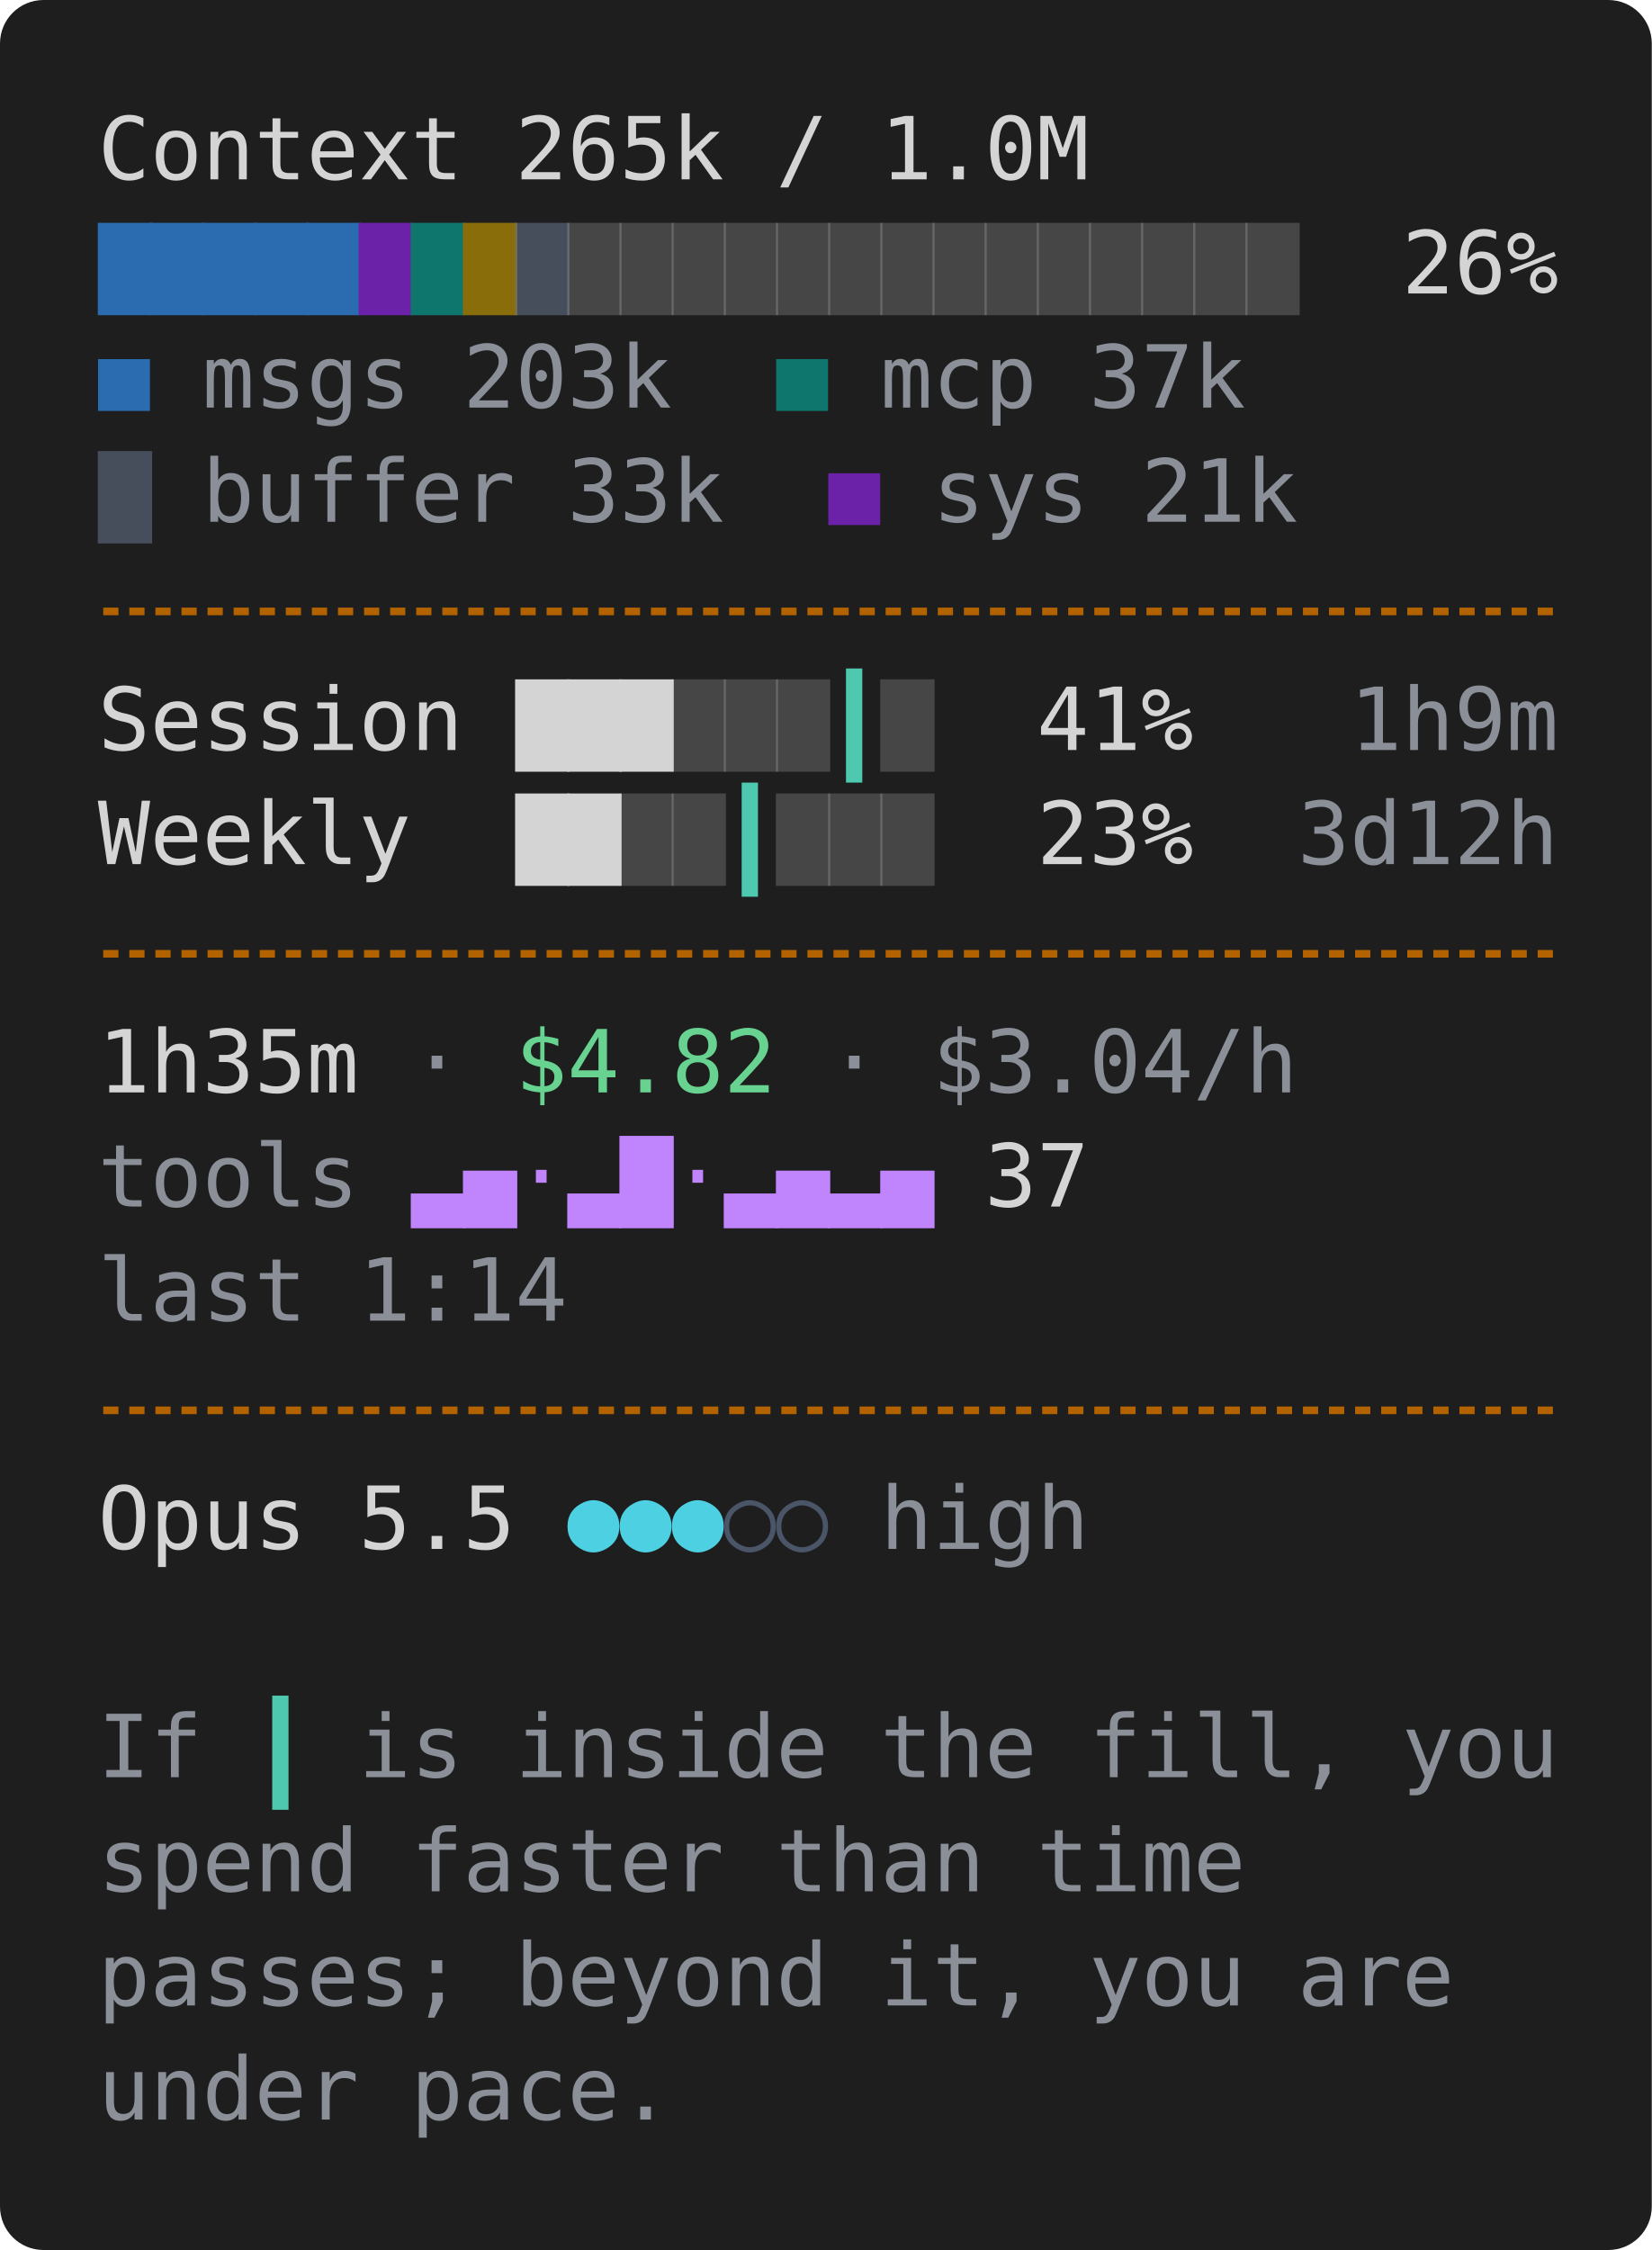
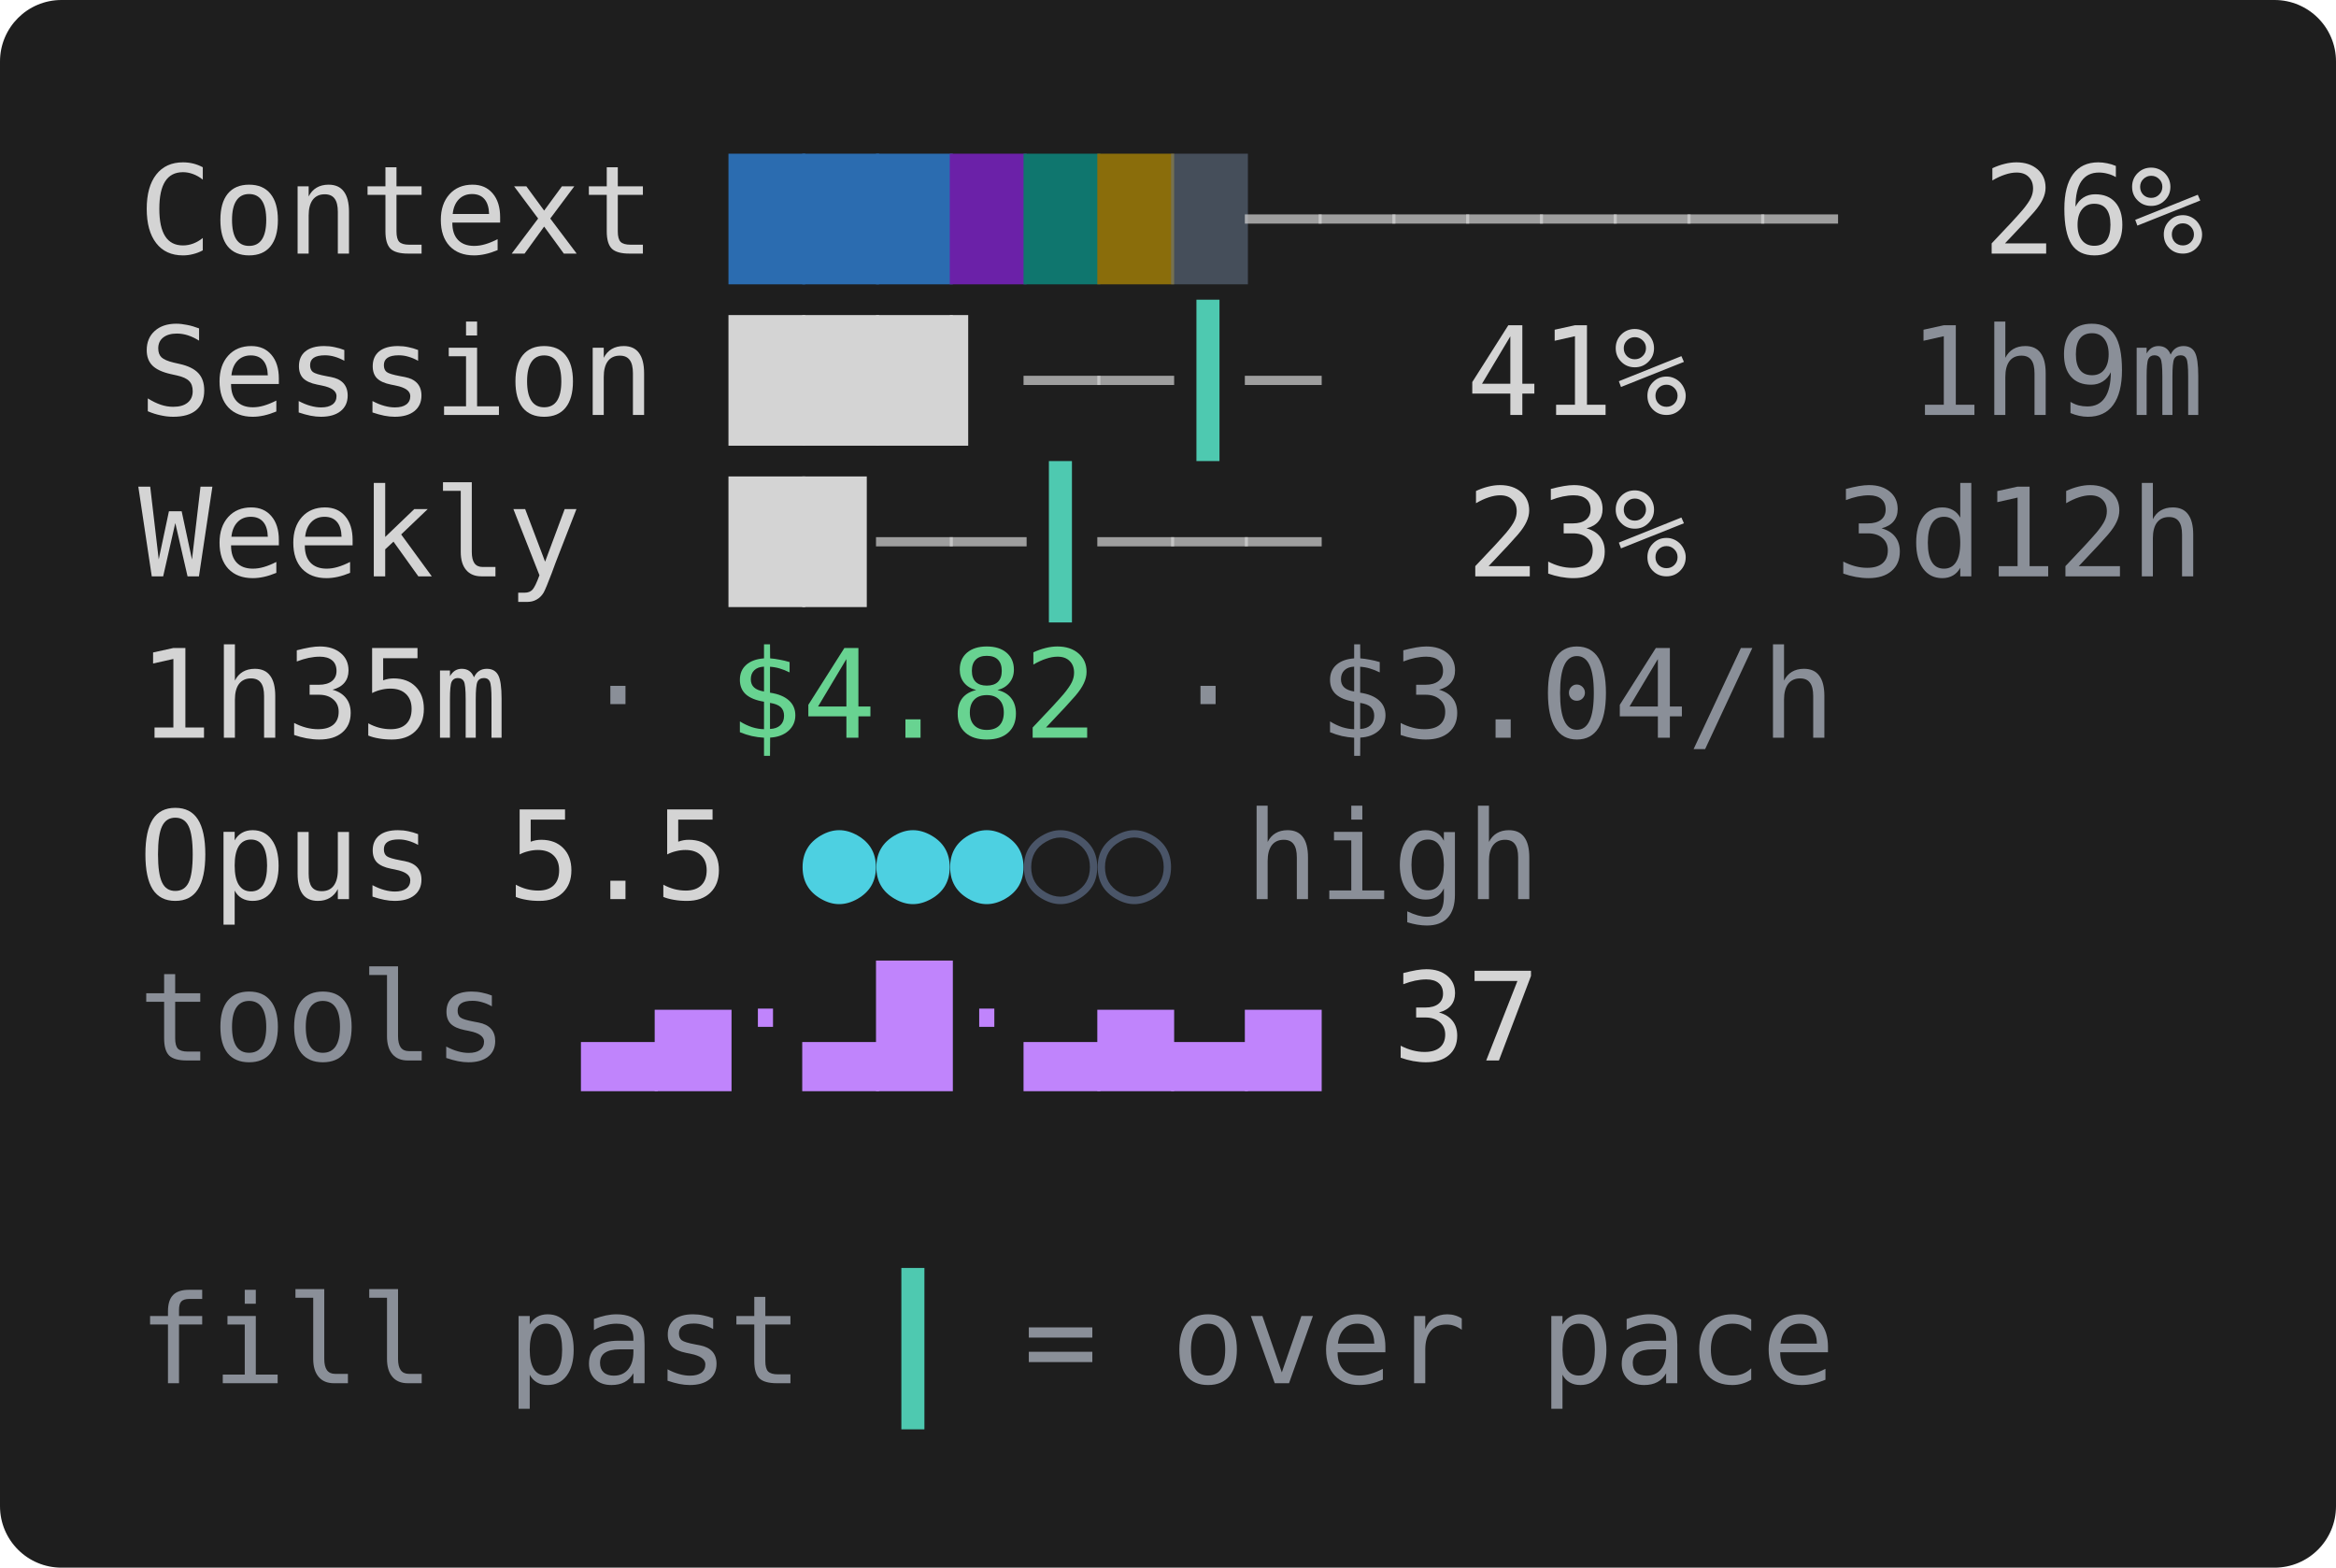
- <svg xmlns="http://www.w3.org/2000/svg" width="304" height="414" viewBox="0 0 304 414" font-family="DejaVu Sans Mono, Menlo, Consolas, monospace" font-size="16">
-   <rect width="304" height="414" rx="8" fill="#1e1e1e" />
+ <svg xmlns="http://www.w3.org/2000/svg" width="304" height="204" viewBox="0 0 304 204" font-family="DejaVu Sans Mono, Menlo, Consolas, monospace" font-size="16">
+   <rect width="304" height="204" rx="8" fill="#1e1e1e" />
  <text x="18.0" y="33" fill="#d4d4d4">C</text>
  <text x="27.6" y="33" fill="#d4d4d4">o</text>
  <text x="37.2" y="33" fill="#d4d4d4">n</text>
  <text x="46.8" y="33" fill="#d4d4d4">t</text>
  <text x="56.4" y="33" fill="#d4d4d4">e</text>
  <text x="66.0" y="33" fill="#d4d4d4">x</text>
  <text x="75.6" y="33" fill="#d4d4d4">t</text>
-   <text x="94.8" y="33" fill="#d4d4d4">2</text>
-   <text x="104.4" y="33" fill="#d4d4d4">6</text>
-   <text x="114.0" y="33" fill="#d4d4d4">5</text>
-   <text x="123.6" y="33" fill="#d4d4d4">k</text>
-   <text x="142.8" y="33" fill="#d4d4d4">/</text>
-   <text x="162.0" y="33" fill="#d4d4d4">1</text>
-   <text x="171.6" y="33" fill="#d4d4d4">.</text>
-   <text x="181.2" y="33" fill="#d4d4d4">0</text>
-   <text x="190.8" y="33" fill="#d4d4d4">M</text>
-   <rect x="18.0" y="41" width="10.0" height="17" fill="#2b6cb0" />
-   <rect x="27.6" y="41" width="10.0" height="17" fill="#2b6cb0" />
-   <rect x="37.2" y="41" width="10.0" height="17" fill="#2b6cb0" />
-   <rect x="46.8" y="41" width="10.0" height="17" fill="#2b6cb0" />
-   <rect x="56.4" y="41" width="10.0" height="17" fill="#2b6cb0" />
-   <rect x="66.0" y="41" width="10.0" height="17" fill="#6b21a8" />
-   <rect x="75.6" y="41" width="10.0" height="17" fill="#0f766e" />
-   <rect x="85.2" y="41" width="10.0" height="17" fill="#8a6d0b" />
-   <rect x="94.8" y="41" width="10.0" height="17" fill="#64748b" opacity="0.55" />
-   <rect x="104.4" y="41" width="10.0" height="17" fill="#d4d4d4" opacity="0.22" />
-   <rect x="114.0" y="41" width="10.0" height="17" fill="#d4d4d4" opacity="0.22" />
-   <rect x="123.6" y="41" width="10.0" height="17" fill="#d4d4d4" opacity="0.22" />
-   <rect x="133.2" y="41" width="10.0" height="17" fill="#d4d4d4" opacity="0.22" />
-   <rect x="142.8" y="41" width="10.0" height="17" fill="#d4d4d4" opacity="0.22" />
-   <rect x="152.4" y="41" width="10.0" height="17" fill="#d4d4d4" opacity="0.22" />
-   <rect x="162.0" y="41" width="10.0" height="17" fill="#d4d4d4" opacity="0.22" />
-   <rect x="171.6" y="41" width="10.0" height="17" fill="#d4d4d4" opacity="0.22" />
-   <rect x="181.2" y="41" width="10.0" height="17" fill="#d4d4d4" opacity="0.22" />
-   <rect x="190.8" y="41" width="10.0" height="17" fill="#d4d4d4" opacity="0.22" />
-   <rect x="200.4" y="41" width="10.0" height="17" fill="#d4d4d4" opacity="0.22" />
-   <rect x="210.0" y="41" width="10.0" height="17" fill="#d4d4d4" opacity="0.22" />
-   <rect x="219.6" y="41" width="10.0" height="17" fill="#d4d4d4" opacity="0.22" />
-   <rect x="229.2" y="41" width="10.0" height="17" fill="#d4d4d4" opacity="0.22" />
-   <text x="258.0" y="54" fill="#d4d4d4">2</text>
-   <text x="267.6" y="54" fill="#d4d4d4">6</text>
-   <text x="277.2" y="54" fill="#d4d4d4">%</text>
-   <text x="18.0" y="75" fill="#2b6cb0">■</text>
-   <text x="37.2" y="75" fill="#8a8f98">m</text>
-   <text x="46.8" y="75" fill="#8a8f98">s</text>
-   <text x="56.4" y="75" fill="#8a8f98">g</text>
-   <text x="66.0" y="75" fill="#8a8f98">s</text>
-   <text x="85.2" y="75" fill="#8a8f98">2</text>
-   <text x="94.8" y="75" fill="#8a8f98">0</text>
-   <text x="104.4" y="75" fill="#8a8f98">3</text>
-   <text x="114.0" y="75" fill="#8a8f98">k</text>
-   <text x="142.8" y="75" fill="#0f766e">■</text>
-   <text x="162.0" y="75" fill="#8a8f98">m</text>
-   <text x="171.6" y="75" fill="#8a8f98">c</text>
-   <text x="181.2" y="75" fill="#8a8f98">p</text>
-   <text x="200.4" y="75" fill="#8a8f98">3</text>
-   <text x="210.0" y="75" fill="#8a8f98">7</text>
-   <text x="219.6" y="75" fill="#8a8f98">k</text>
-   <rect x="18.0" y="83" width="10.0" height="17" fill="#64748b" opacity="0.55" />
-   <text x="37.2" y="96" fill="#8a8f98">b</text>
-   <text x="46.8" y="96" fill="#8a8f98">u</text>
-   <text x="56.4" y="96" fill="#8a8f98">f</text>
-   <text x="66.0" y="96" fill="#8a8f98">f</text>
-   <text x="75.6" y="96" fill="#8a8f98">e</text>
-   <text x="85.2" y="96" fill="#8a8f98">r</text>
-   <text x="104.4" y="96" fill="#8a8f98">3</text>
-   <text x="114.0" y="96" fill="#8a8f98">3</text>
-   <text x="123.6" y="96" fill="#8a8f98">k</text>
-   <text x="152.4" y="96" fill="#6b21a8">■</text>
-   <text x="171.6" y="96" fill="#8a8f98">s</text>
-   <text x="181.2" y="96" fill="#8a8f98">y</text>
-   <text x="190.8" y="96" fill="#8a8f98">s</text>
-   <text x="210.0" y="96" fill="#8a8f98">2</text>
-   <text x="219.6" y="96" fill="#8a8f98">1</text>
-   <text x="229.2" y="96" fill="#8a8f98">k</text>
-   <line x1="19.0" y1="112.5" x2="21.8" y2="112.5" stroke="#b36200" stroke-width="1.4" />
-   <line x1="23.8" y1="112.5" x2="26.6" y2="112.5" stroke="#b36200" stroke-width="1.4" />
-   <line x1="28.6" y1="112.5" x2="31.4" y2="112.5" stroke="#b36200" stroke-width="1.4" />
-   <line x1="33.4" y1="112.5" x2="36.2" y2="112.5" stroke="#b36200" stroke-width="1.4" />
-   <line x1="38.2" y1="112.5" x2="41.0" y2="112.5" stroke="#b36200" stroke-width="1.4" />
-   <line x1="43.0" y1="112.5" x2="45.8" y2="112.5" stroke="#b36200" stroke-width="1.4" />
-   <line x1="47.8" y1="112.5" x2="50.6" y2="112.5" stroke="#b36200" stroke-width="1.4" />
-   <line x1="52.6" y1="112.5" x2="55.4" y2="112.5" stroke="#b36200" stroke-width="1.4" />
-   <line x1="57.4" y1="112.5" x2="60.2" y2="112.5" stroke="#b36200" stroke-width="1.4" />
-   <line x1="62.2" y1="112.5" x2="65.0" y2="112.5" stroke="#b36200" stroke-width="1.4" />
-   <line x1="67.0" y1="112.5" x2="69.8" y2="112.5" stroke="#b36200" stroke-width="1.4" />
-   <line x1="71.8" y1="112.5" x2="74.6" y2="112.5" stroke="#b36200" stroke-width="1.4" />
-   <line x1="76.6" y1="112.5" x2="79.4" y2="112.5" stroke="#b36200" stroke-width="1.4" />
-   <line x1="81.4" y1="112.5" x2="84.2" y2="112.5" stroke="#b36200" stroke-width="1.4" />
-   <line x1="86.2" y1="112.5" x2="89.0" y2="112.5" stroke="#b36200" stroke-width="1.4" />
-   <line x1="91.0" y1="112.5" x2="93.8" y2="112.5" stroke="#b36200" stroke-width="1.4" />
-   <line x1="95.8" y1="112.5" x2="98.6" y2="112.5" stroke="#b36200" stroke-width="1.4" />
-   <line x1="100.6" y1="112.5" x2="103.4" y2="112.5" stroke="#b36200" stroke-width="1.4" />
-   <line x1="105.4" y1="112.5" x2="108.2" y2="112.5" stroke="#b36200" stroke-width="1.4" />
-   <line x1="110.2" y1="112.5" x2="113.0" y2="112.5" stroke="#b36200" stroke-width="1.4" />
-   <line x1="115.0" y1="112.5" x2="117.8" y2="112.5" stroke="#b36200" stroke-width="1.4" />
-   <line x1="119.8" y1="112.5" x2="122.6" y2="112.5" stroke="#b36200" stroke-width="1.4" />
-   <line x1="124.6" y1="112.5" x2="127.4" y2="112.5" stroke="#b36200" stroke-width="1.4" />
-   <line x1="129.4" y1="112.5" x2="132.2" y2="112.5" stroke="#b36200" stroke-width="1.4" />
-   <line x1="134.2" y1="112.5" x2="137.0" y2="112.5" stroke="#b36200" stroke-width="1.4" />
-   <line x1="139.0" y1="112.5" x2="141.8" y2="112.5" stroke="#b36200" stroke-width="1.4" />
-   <line x1="143.8" y1="112.5" x2="146.6" y2="112.5" stroke="#b36200" stroke-width="1.4" />
-   <line x1="148.6" y1="112.5" x2="151.4" y2="112.5" stroke="#b36200" stroke-width="1.4" />
-   <line x1="153.4" y1="112.5" x2="156.2" y2="112.5" stroke="#b36200" stroke-width="1.4" />
-   <line x1="158.2" y1="112.5" x2="161.0" y2="112.5" stroke="#b36200" stroke-width="1.4" />
-   <line x1="163.0" y1="112.5" x2="165.8" y2="112.5" stroke="#b36200" stroke-width="1.4" />
-   <line x1="167.8" y1="112.5" x2="170.6" y2="112.5" stroke="#b36200" stroke-width="1.4" />
-   <line x1="172.6" y1="112.5" x2="175.4" y2="112.5" stroke="#b36200" stroke-width="1.4" />
-   <line x1="177.4" y1="112.5" x2="180.2" y2="112.5" stroke="#b36200" stroke-width="1.4" />
-   <line x1="182.2" y1="112.5" x2="185.0" y2="112.5" stroke="#b36200" stroke-width="1.4" />
-   <line x1="187.0" y1="112.5" x2="189.8" y2="112.5" stroke="#b36200" stroke-width="1.4" />
-   <line x1="191.8" y1="112.5" x2="194.6" y2="112.5" stroke="#b36200" stroke-width="1.4" />
-   <line x1="196.6" y1="112.5" x2="199.4" y2="112.5" stroke="#b36200" stroke-width="1.4" />
-   <line x1="201.4" y1="112.5" x2="204.2" y2="112.5" stroke="#b36200" stroke-width="1.4" />
-   <line x1="206.2" y1="112.5" x2="209.0" y2="112.5" stroke="#b36200" stroke-width="1.4" />
-   <line x1="211.0" y1="112.5" x2="213.8" y2="112.5" stroke="#b36200" stroke-width="1.4" />
-   <line x1="215.8" y1="112.5" x2="218.6" y2="112.5" stroke="#b36200" stroke-width="1.4" />
-   <line x1="220.6" y1="112.5" x2="223.4" y2="112.5" stroke="#b36200" stroke-width="1.4" />
-   <line x1="225.4" y1="112.5" x2="228.2" y2="112.5" stroke="#b36200" stroke-width="1.4" />
-   <line x1="230.2" y1="112.5" x2="233.0" y2="112.5" stroke="#b36200" stroke-width="1.4" />
-   <line x1="235.0" y1="112.5" x2="237.8" y2="112.5" stroke="#b36200" stroke-width="1.4" />
-   <line x1="239.8" y1="112.5" x2="242.6" y2="112.5" stroke="#b36200" stroke-width="1.4" />
-   <line x1="244.6" y1="112.5" x2="247.4" y2="112.5" stroke="#b36200" stroke-width="1.4" />
-   <line x1="249.4" y1="112.5" x2="252.2" y2="112.5" stroke="#b36200" stroke-width="1.4" />
-   <line x1="254.2" y1="112.5" x2="257.0" y2="112.5" stroke="#b36200" stroke-width="1.4" />
-   <line x1="259.0" y1="112.5" x2="261.8" y2="112.5" stroke="#b36200" stroke-width="1.4" />
-   <line x1="263.8" y1="112.5" x2="266.6" y2="112.5" stroke="#b36200" stroke-width="1.4" />
-   <line x1="268.6" y1="112.5" x2="271.4" y2="112.5" stroke="#b36200" stroke-width="1.4" />
-   <line x1="273.4" y1="112.5" x2="276.2" y2="112.5" stroke="#b36200" stroke-width="1.4" />
-   <line x1="278.2" y1="112.5" x2="281.0" y2="112.5" stroke="#b36200" stroke-width="1.4" />
-   <line x1="283.0" y1="112.5" x2="285.8" y2="112.5" stroke="#b36200" stroke-width="1.4" />
-   <text x="18.0" y="138" fill="#d4d4d4">S</text>
-   <text x="27.6" y="138" fill="#d4d4d4">e</text>
-   <text x="37.2" y="138" fill="#d4d4d4">s</text>
-   <text x="46.8" y="138" fill="#d4d4d4">s</text>
-   <text x="56.4" y="138" fill="#d4d4d4">i</text>
-   <text x="66.0" y="138" fill="#d4d4d4">o</text>
-   <text x="75.6" y="138" fill="#d4d4d4">n</text>
-   <rect x="94.8" y="125" width="10.0" height="17" fill="#d4d4d4" />
-   <rect x="104.4" y="125" width="10.0" height="17" fill="#d4d4d4" />
-   <rect x="114.0" y="125" width="10.0" height="17" fill="#d4d4d4" />
-   <rect x="123.6" y="125" width="10.0" height="17" fill="#d4d4d4" opacity="0.22" />
-   <rect x="133.2" y="125" width="10.0" height="17" fill="#d4d4d4" opacity="0.22" />
-   <rect x="142.8" y="125" width="10.0" height="17" fill="#d4d4d4" opacity="0.22" />
-   <line x1="157.2" y1="123" x2="157.2" y2="144" stroke="#4ec9b0" stroke-width="3" />
-   <rect x="162.0" y="125" width="10.0" height="17" fill="#d4d4d4" opacity="0.22" />
-   <text x="190.8" y="138" fill="#d4d4d4">4</text>
-   <text x="200.4" y="138" fill="#d4d4d4">1</text>
-   <text x="210.0" y="138" fill="#d4d4d4">%</text>
-   <text x="248.4" y="138" fill="#8a8f98">1</text>
-   <text x="258.0" y="138" fill="#8a8f98">h</text>
-   <text x="267.6" y="138" fill="#8a8f98">9</text>
-   <text x="277.2" y="138" fill="#8a8f98">m</text>
-   <text x="18.0" y="159" fill="#d4d4d4">W</text>
-   <text x="27.6" y="159" fill="#d4d4d4">e</text>
-   <text x="37.2" y="159" fill="#d4d4d4">e</text>
-   <text x="46.8" y="159" fill="#d4d4d4">k</text>
-   <text x="56.4" y="159" fill="#d4d4d4">l</text>
-   <text x="66.0" y="159" fill="#d4d4d4">y</text>
-   <rect x="94.8" y="146" width="10.0" height="17" fill="#d4d4d4" />
-   <rect x="104.4" y="146" width="10.0" height="17" fill="#d4d4d4" />
-   <rect x="114.0" y="146" width="10.0" height="17" fill="#d4d4d4" opacity="0.22" />
-   <rect x="123.6" y="146" width="10.0" height="17" fill="#d4d4d4" opacity="0.22" />
-   <line x1="138.0" y1="144" x2="138.0" y2="165" stroke="#4ec9b0" stroke-width="3" />
-   <rect x="142.8" y="146" width="10.0" height="17" fill="#d4d4d4" opacity="0.22" />
-   <rect x="152.4" y="146" width="10.0" height="17" fill="#d4d4d4" opacity="0.22" />
-   <rect x="162.0" y="146" width="10.0" height="17" fill="#d4d4d4" opacity="0.22" />
-   <text x="190.8" y="159" fill="#d4d4d4">2</text>
-   <text x="200.4" y="159" fill="#d4d4d4">3</text>
-   <text x="210.0" y="159" fill="#d4d4d4">%</text>
-   <text x="238.8" y="159" fill="#8a8f98">3</text>
-   <text x="248.4" y="159" fill="#8a8f98">d</text>
-   <text x="258.0" y="159" fill="#8a8f98">1</text>
-   <text x="267.6" y="159" fill="#8a8f98">2</text>
-   <text x="277.2" y="159" fill="#8a8f98">h</text>
-   <line x1="19.0" y1="175.5" x2="21.8" y2="175.5" stroke="#b36200" stroke-width="1.4" />
-   <line x1="23.8" y1="175.5" x2="26.6" y2="175.5" stroke="#b36200" stroke-width="1.4" />
-   <line x1="28.6" y1="175.5" x2="31.4" y2="175.5" stroke="#b36200" stroke-width="1.4" />
-   <line x1="33.4" y1="175.5" x2="36.2" y2="175.5" stroke="#b36200" stroke-width="1.4" />
-   <line x1="38.2" y1="175.5" x2="41.0" y2="175.5" stroke="#b36200" stroke-width="1.4" />
-   <line x1="43.0" y1="175.5" x2="45.8" y2="175.5" stroke="#b36200" stroke-width="1.4" />
-   <line x1="47.8" y1="175.5" x2="50.6" y2="175.5" stroke="#b36200" stroke-width="1.4" />
-   <line x1="52.6" y1="175.5" x2="55.4" y2="175.5" stroke="#b36200" stroke-width="1.4" />
-   <line x1="57.4" y1="175.5" x2="60.2" y2="175.5" stroke="#b36200" stroke-width="1.4" />
-   <line x1="62.2" y1="175.5" x2="65.0" y2="175.5" stroke="#b36200" stroke-width="1.4" />
-   <line x1="67.0" y1="175.5" x2="69.8" y2="175.5" stroke="#b36200" stroke-width="1.4" />
-   <line x1="71.8" y1="175.5" x2="74.6" y2="175.5" stroke="#b36200" stroke-width="1.4" />
-   <line x1="76.6" y1="175.5" x2="79.4" y2="175.5" stroke="#b36200" stroke-width="1.4" />
-   <line x1="81.4" y1="175.5" x2="84.2" y2="175.5" stroke="#b36200" stroke-width="1.4" />
-   <line x1="86.2" y1="175.5" x2="89.0" y2="175.5" stroke="#b36200" stroke-width="1.4" />
-   <line x1="91.0" y1="175.5" x2="93.8" y2="175.5" stroke="#b36200" stroke-width="1.4" />
-   <line x1="95.8" y1="175.5" x2="98.6" y2="175.5" stroke="#b36200" stroke-width="1.4" />
-   <line x1="100.6" y1="175.5" x2="103.4" y2="175.5" stroke="#b36200" stroke-width="1.4" />
-   <line x1="105.4" y1="175.5" x2="108.2" y2="175.5" stroke="#b36200" stroke-width="1.4" />
-   <line x1="110.2" y1="175.5" x2="113.0" y2="175.5" stroke="#b36200" stroke-width="1.4" />
-   <line x1="115.0" y1="175.5" x2="117.8" y2="175.5" stroke="#b36200" stroke-width="1.4" />
-   <line x1="119.8" y1="175.5" x2="122.6" y2="175.5" stroke="#b36200" stroke-width="1.4" />
-   <line x1="124.6" y1="175.5" x2="127.4" y2="175.5" stroke="#b36200" stroke-width="1.4" />
-   <line x1="129.4" y1="175.5" x2="132.2" y2="175.5" stroke="#b36200" stroke-width="1.4" />
-   <line x1="134.2" y1="175.5" x2="137.0" y2="175.5" stroke="#b36200" stroke-width="1.4" />
-   <line x1="139.0" y1="175.5" x2="141.8" y2="175.5" stroke="#b36200" stroke-width="1.4" />
-   <line x1="143.8" y1="175.5" x2="146.6" y2="175.5" stroke="#b36200" stroke-width="1.4" />
-   <line x1="148.6" y1="175.5" x2="151.4" y2="175.5" stroke="#b36200" stroke-width="1.4" />
-   <line x1="153.4" y1="175.5" x2="156.2" y2="175.5" stroke="#b36200" stroke-width="1.4" />
-   <line x1="158.2" y1="175.5" x2="161.0" y2="175.5" stroke="#b36200" stroke-width="1.4" />
-   <line x1="163.0" y1="175.5" x2="165.8" y2="175.5" stroke="#b36200" stroke-width="1.4" />
-   <line x1="167.8" y1="175.5" x2="170.6" y2="175.5" stroke="#b36200" stroke-width="1.4" />
-   <line x1="172.6" y1="175.5" x2="175.4" y2="175.5" stroke="#b36200" stroke-width="1.4" />
-   <line x1="177.4" y1="175.5" x2="180.2" y2="175.5" stroke="#b36200" stroke-width="1.4" />
-   <line x1="182.2" y1="175.5" x2="185.0" y2="175.5" stroke="#b36200" stroke-width="1.4" />
-   <line x1="187.0" y1="175.5" x2="189.8" y2="175.5" stroke="#b36200" stroke-width="1.4" />
-   <line x1="191.8" y1="175.5" x2="194.6" y2="175.5" stroke="#b36200" stroke-width="1.4" />
-   <line x1="196.6" y1="175.5" x2="199.4" y2="175.5" stroke="#b36200" stroke-width="1.4" />
-   <line x1="201.4" y1="175.5" x2="204.2" y2="175.5" stroke="#b36200" stroke-width="1.4" />
-   <line x1="206.2" y1="175.5" x2="209.0" y2="175.5" stroke="#b36200" stroke-width="1.4" />
-   <line x1="211.0" y1="175.5" x2="213.8" y2="175.5" stroke="#b36200" stroke-width="1.4" />
-   <line x1="215.8" y1="175.5" x2="218.6" y2="175.5" stroke="#b36200" stroke-width="1.4" />
-   <line x1="220.6" y1="175.5" x2="223.4" y2="175.5" stroke="#b36200" stroke-width="1.4" />
-   <line x1="225.4" y1="175.5" x2="228.2" y2="175.5" stroke="#b36200" stroke-width="1.4" />
-   <line x1="230.2" y1="175.5" x2="233.0" y2="175.5" stroke="#b36200" stroke-width="1.4" />
-   <line x1="235.0" y1="175.5" x2="237.8" y2="175.5" stroke="#b36200" stroke-width="1.4" />
-   <line x1="239.8" y1="175.5" x2="242.6" y2="175.5" stroke="#b36200" stroke-width="1.4" />
-   <line x1="244.6" y1="175.5" x2="247.4" y2="175.5" stroke="#b36200" stroke-width="1.4" />
-   <line x1="249.4" y1="175.5" x2="252.2" y2="175.5" stroke="#b36200" stroke-width="1.4" />
-   <line x1="254.2" y1="175.5" x2="257.0" y2="175.5" stroke="#b36200" stroke-width="1.4" />
-   <line x1="259.0" y1="175.5" x2="261.8" y2="175.5" stroke="#b36200" stroke-width="1.4" />
-   <line x1="263.8" y1="175.5" x2="266.6" y2="175.5" stroke="#b36200" stroke-width="1.4" />
-   <line x1="268.6" y1="175.5" x2="271.4" y2="175.5" stroke="#b36200" stroke-width="1.4" />
-   <line x1="273.4" y1="175.5" x2="276.2" y2="175.5" stroke="#b36200" stroke-width="1.4" />
-   <line x1="278.2" y1="175.5" x2="281.0" y2="175.5" stroke="#b36200" stroke-width="1.4" />
-   <line x1="283.0" y1="175.5" x2="285.8" y2="175.5" stroke="#b36200" stroke-width="1.4" />
-   <text x="18.0" y="201" fill="#d4d4d4">1</text>
-   <text x="27.6" y="201" fill="#d4d4d4">h</text>
-   <text x="37.2" y="201" fill="#d4d4d4">3</text>
-   <text x="46.8" y="201" fill="#d4d4d4">5</text>
-   <text x="56.4" y="201" fill="#d4d4d4">m</text>
-   <text x="75.6" y="201" fill="#8a8f98">·</text>
-   <text x="94.8" y="201" fill="#68d391">$</text>
-   <text x="104.4" y="201" fill="#68d391">4</text>
-   <text x="114.0" y="201" fill="#68d391">.</text>
-   <text x="123.6" y="201" fill="#68d391">8</text>
-   <text x="133.2" y="201" fill="#68d391">2</text>
-   <text x="152.4" y="201" fill="#8a8f98">·</text>
-   <text x="171.6" y="201" fill="#8a8f98">$</text>
-   <text x="181.2" y="201" fill="#8a8f98">3</text>
-   <text x="190.8" y="201" fill="#8a8f98">.</text>
-   <text x="200.4" y="201" fill="#8a8f98">0</text>
-   <text x="210.0" y="201" fill="#8a8f98">4</text>
-   <text x="219.6" y="201" fill="#8a8f98">/</text>
-   <text x="229.2" y="201" fill="#8a8f98">h</text>
-   <text x="18.0" y="222" fill="#8a8f98">t</text>
-   <text x="27.6" y="222" fill="#8a8f98">o</text>
-   <text x="37.2" y="222" fill="#8a8f98">o</text>
-   <text x="46.8" y="222" fill="#8a8f98">l</text>
-   <text x="56.4" y="222" fill="#8a8f98">s</text>
-   <rect x="75.6" y="219.6" width="10.0" height="6.4" fill="#c084fc" />
-   <rect x="85.2" y="215.4" width="10.0" height="10.6" fill="#c084fc" />
-   <text x="94.8" y="222" fill="#c084fc">·</text>
-   <rect x="104.4" y="219.6" width="10.0" height="6.4" fill="#c084fc" />
-   <rect x="114.0" y="209" width="10.0" height="17" fill="#c084fc" />
-   <text x="123.6" y="222" fill="#c084fc">·</text>
-   <rect x="133.2" y="219.6" width="10.0" height="6.4" fill="#c084fc" />
-   <rect x="142.8" y="215.4" width="10.0" height="10.6" fill="#c084fc" />
-   <rect x="152.4" y="219.6" width="10.0" height="6.4" fill="#c084fc" />
-   <rect x="162.0" y="215.4" width="10.0" height="10.6" fill="#c084fc" />
-   <text x="181.2" y="222" fill="#d4d4d4">3</text>
-   <text x="190.8" y="222" fill="#d4d4d4">7</text>
-   <text x="18.0" y="243" fill="#8a8f98">l</text>
-   <text x="27.6" y="243" fill="#8a8f98">a</text>
-   <text x="37.2" y="243" fill="#8a8f98">s</text>
-   <text x="46.8" y="243" fill="#8a8f98">t</text>
-   <text x="66.0" y="243" fill="#8a8f98">1</text>
-   <text x="75.6" y="243" fill="#8a8f98">:</text>
-   <text x="85.2" y="243" fill="#8a8f98">1</text>
-   <text x="94.8" y="243" fill="#8a8f98">4</text>
-   <line x1="19.0" y1="259.5" x2="21.8" y2="259.5" stroke="#b36200" stroke-width="1.4" />
-   <line x1="23.8" y1="259.5" x2="26.6" y2="259.5" stroke="#b36200" stroke-width="1.4" />
-   <line x1="28.6" y1="259.5" x2="31.4" y2="259.5" stroke="#b36200" stroke-width="1.4" />
-   <line x1="33.4" y1="259.5" x2="36.2" y2="259.5" stroke="#b36200" stroke-width="1.4" />
-   <line x1="38.2" y1="259.5" x2="41.0" y2="259.5" stroke="#b36200" stroke-width="1.4" />
-   <line x1="43.0" y1="259.5" x2="45.8" y2="259.5" stroke="#b36200" stroke-width="1.4" />
-   <line x1="47.8" y1="259.5" x2="50.6" y2="259.5" stroke="#b36200" stroke-width="1.4" />
-   <line x1="52.6" y1="259.5" x2="55.4" y2="259.5" stroke="#b36200" stroke-width="1.4" />
-   <line x1="57.4" y1="259.5" x2="60.2" y2="259.5" stroke="#b36200" stroke-width="1.4" />
-   <line x1="62.2" y1="259.5" x2="65.0" y2="259.5" stroke="#b36200" stroke-width="1.4" />
-   <line x1="67.0" y1="259.5" x2="69.8" y2="259.5" stroke="#b36200" stroke-width="1.4" />
-   <line x1="71.8" y1="259.5" x2="74.6" y2="259.5" stroke="#b36200" stroke-width="1.4" />
-   <line x1="76.6" y1="259.5" x2="79.4" y2="259.5" stroke="#b36200" stroke-width="1.4" />
-   <line x1="81.4" y1="259.5" x2="84.2" y2="259.5" stroke="#b36200" stroke-width="1.4" />
-   <line x1="86.2" y1="259.5" x2="89.0" y2="259.5" stroke="#b36200" stroke-width="1.4" />
-   <line x1="91.0" y1="259.5" x2="93.8" y2="259.5" stroke="#b36200" stroke-width="1.4" />
-   <line x1="95.8" y1="259.5" x2="98.6" y2="259.5" stroke="#b36200" stroke-width="1.4" />
-   <line x1="100.6" y1="259.5" x2="103.4" y2="259.5" stroke="#b36200" stroke-width="1.4" />
-   <line x1="105.4" y1="259.5" x2="108.2" y2="259.5" stroke="#b36200" stroke-width="1.4" />
-   <line x1="110.2" y1="259.5" x2="113.0" y2="259.5" stroke="#b36200" stroke-width="1.4" />
-   <line x1="115.0" y1="259.5" x2="117.8" y2="259.5" stroke="#b36200" stroke-width="1.4" />
-   <line x1="119.8" y1="259.5" x2="122.6" y2="259.5" stroke="#b36200" stroke-width="1.4" />
-   <line x1="124.6" y1="259.5" x2="127.4" y2="259.5" stroke="#b36200" stroke-width="1.4" />
-   <line x1="129.4" y1="259.5" x2="132.2" y2="259.5" stroke="#b36200" stroke-width="1.4" />
-   <line x1="134.2" y1="259.5" x2="137.0" y2="259.5" stroke="#b36200" stroke-width="1.4" />
-   <line x1="139.0" y1="259.5" x2="141.8" y2="259.5" stroke="#b36200" stroke-width="1.4" />
-   <line x1="143.8" y1="259.5" x2="146.6" y2="259.5" stroke="#b36200" stroke-width="1.4" />
-   <line x1="148.6" y1="259.5" x2="151.4" y2="259.5" stroke="#b36200" stroke-width="1.4" />
-   <line x1="153.4" y1="259.5" x2="156.2" y2="259.5" stroke="#b36200" stroke-width="1.4" />
-   <line x1="158.2" y1="259.5" x2="161.0" y2="259.5" stroke="#b36200" stroke-width="1.4" />
-   <line x1="163.0" y1="259.5" x2="165.8" y2="259.5" stroke="#b36200" stroke-width="1.4" />
-   <line x1="167.8" y1="259.5" x2="170.6" y2="259.5" stroke="#b36200" stroke-width="1.4" />
-   <line x1="172.6" y1="259.5" x2="175.4" y2="259.5" stroke="#b36200" stroke-width="1.4" />
-   <line x1="177.4" y1="259.5" x2="180.2" y2="259.5" stroke="#b36200" stroke-width="1.4" />
-   <line x1="182.2" y1="259.5" x2="185.0" y2="259.5" stroke="#b36200" stroke-width="1.4" />
-   <line x1="187.0" y1="259.5" x2="189.8" y2="259.5" stroke="#b36200" stroke-width="1.4" />
-   <line x1="191.8" y1="259.5" x2="194.6" y2="259.5" stroke="#b36200" stroke-width="1.4" />
-   <line x1="196.6" y1="259.5" x2="199.4" y2="259.5" stroke="#b36200" stroke-width="1.4" />
-   <line x1="201.4" y1="259.5" x2="204.2" y2="259.5" stroke="#b36200" stroke-width="1.4" />
-   <line x1="206.2" y1="259.5" x2="209.0" y2="259.5" stroke="#b36200" stroke-width="1.4" />
-   <line x1="211.0" y1="259.5" x2="213.8" y2="259.5" stroke="#b36200" stroke-width="1.4" />
-   <line x1="215.8" y1="259.5" x2="218.6" y2="259.5" stroke="#b36200" stroke-width="1.4" />
-   <line x1="220.6" y1="259.5" x2="223.4" y2="259.5" stroke="#b36200" stroke-width="1.4" />
-   <line x1="225.4" y1="259.5" x2="228.2" y2="259.5" stroke="#b36200" stroke-width="1.4" />
-   <line x1="230.2" y1="259.5" x2="233.0" y2="259.5" stroke="#b36200" stroke-width="1.4" />
-   <line x1="235.0" y1="259.5" x2="237.8" y2="259.5" stroke="#b36200" stroke-width="1.4" />
-   <line x1="239.8" y1="259.5" x2="242.6" y2="259.5" stroke="#b36200" stroke-width="1.4" />
-   <line x1="244.6" y1="259.5" x2="247.4" y2="259.5" stroke="#b36200" stroke-width="1.4" />
-   <line x1="249.4" y1="259.5" x2="252.2" y2="259.5" stroke="#b36200" stroke-width="1.4" />
-   <line x1="254.2" y1="259.5" x2="257.0" y2="259.5" stroke="#b36200" stroke-width="1.4" />
-   <line x1="259.0" y1="259.5" x2="261.8" y2="259.5" stroke="#b36200" stroke-width="1.4" />
-   <line x1="263.8" y1="259.5" x2="266.6" y2="259.5" stroke="#b36200" stroke-width="1.4" />
-   <line x1="268.6" y1="259.5" x2="271.4" y2="259.5" stroke="#b36200" stroke-width="1.4" />
-   <line x1="273.4" y1="259.5" x2="276.2" y2="259.5" stroke="#b36200" stroke-width="1.4" />
-   <line x1="278.2" y1="259.5" x2="281.0" y2="259.5" stroke="#b36200" stroke-width="1.4" />
-   <line x1="283.0" y1="259.5" x2="285.8" y2="259.5" stroke="#b36200" stroke-width="1.4" />
-   <text x="18.0" y="285" fill="#d4d4d4">O</text>
-   <text x="27.6" y="285" fill="#d4d4d4">p</text>
-   <text x="37.2" y="285" fill="#d4d4d4">u</text>
-   <text x="46.8" y="285" fill="#d4d4d4">s</text>
-   <text x="66.0" y="285" fill="#d4d4d4">5</text>
-   <text x="75.6" y="285" fill="#d4d4d4">.</text>
-   <text x="85.2" y="285" fill="#d4d4d4">5</text>
-   <text x="104.4" y="285" fill="#4dd0e1">●</text>
-   <text x="114.0" y="285" fill="#4dd0e1">●</text>
-   <text x="123.6" y="285" fill="#4dd0e1">●</text>
-   <text x="133.2" y="285" fill="#4a5568">○</text>
-   <text x="142.8" y="285" fill="#4a5568">○</text>
-   <text x="162.0" y="285" fill="#8a8f98">h</text>
-   <text x="171.6" y="285" fill="#8a8f98">i</text>
-   <text x="181.2" y="285" fill="#8a8f98">g</text>
-   <text x="190.8" y="285" fill="#8a8f98">h</text>
-   <text x="18.0" y="327" fill="#8a8f98">I</text>
-   <text x="27.6" y="327" fill="#8a8f98">f</text>
-   <line x1="51.6" y1="312" x2="51.6" y2="333" stroke="#4ec9b0" stroke-width="3" />
-   <text x="66.0" y="327" fill="#8a8f98">i</text>
-   <text x="75.6" y="327" fill="#8a8f98">s</text>
-   <text x="94.8" y="327" fill="#8a8f98">i</text>
-   <text x="104.4" y="327" fill="#8a8f98">n</text>
-   <text x="114.0" y="327" fill="#8a8f98">s</text>
-   <text x="123.6" y="327" fill="#8a8f98">i</text>
-   <text x="133.2" y="327" fill="#8a8f98">d</text>
-   <text x="142.8" y="327" fill="#8a8f98">e</text>
-   <text x="162.0" y="327" fill="#8a8f98">t</text>
-   <text x="171.6" y="327" fill="#8a8f98">h</text>
-   <text x="181.2" y="327" fill="#8a8f98">e</text>
-   <text x="200.4" y="327" fill="#8a8f98">f</text>
-   <text x="210.0" y="327" fill="#8a8f98">i</text>
-   <text x="219.6" y="327" fill="#8a8f98">l</text>
-   <text x="229.2" y="327" fill="#8a8f98">l</text>
-   <text x="238.8" y="327" fill="#8a8f98">,</text>
-   <text x="258.0" y="327" fill="#8a8f98">y</text>
-   <text x="267.6" y="327" fill="#8a8f98">o</text>
-   <text x="277.2" y="327" fill="#8a8f98">u</text>
-   <text x="18.0" y="348" fill="#8a8f98">s</text>
-   <text x="27.6" y="348" fill="#8a8f98">p</text>
-   <text x="37.2" y="348" fill="#8a8f98">e</text>
-   <text x="46.8" y="348" fill="#8a8f98">n</text>
-   <text x="56.4" y="348" fill="#8a8f98">d</text>
-   <text x="75.6" y="348" fill="#8a8f98">f</text>
-   <text x="85.2" y="348" fill="#8a8f98">a</text>
-   <text x="94.8" y="348" fill="#8a8f98">s</text>
-   <text x="104.4" y="348" fill="#8a8f98">t</text>
-   <text x="114.0" y="348" fill="#8a8f98">e</text>
-   <text x="123.6" y="348" fill="#8a8f98">r</text>
-   <text x="142.8" y="348" fill="#8a8f98">t</text>
-   <text x="152.4" y="348" fill="#8a8f98">h</text>
-   <text x="162.0" y="348" fill="#8a8f98">a</text>
-   <text x="171.6" y="348" fill="#8a8f98">n</text>
-   <text x="190.8" y="348" fill="#8a8f98">t</text>
-   <text x="200.4" y="348" fill="#8a8f98">i</text>
-   <text x="210.0" y="348" fill="#8a8f98">m</text>
-   <text x="219.6" y="348" fill="#8a8f98">e</text>
-   <text x="18.0" y="369" fill="#8a8f98">p</text>
-   <text x="27.6" y="369" fill="#8a8f98">a</text>
-   <text x="37.2" y="369" fill="#8a8f98">s</text>
-   <text x="46.8" y="369" fill="#8a8f98">s</text>
-   <text x="56.4" y="369" fill="#8a8f98">e</text>
-   <text x="66.0" y="369" fill="#8a8f98">s</text>
-   <text x="75.6" y="369" fill="#8a8f98">;</text>
-   <text x="94.8" y="369" fill="#8a8f98">b</text>
-   <text x="104.4" y="369" fill="#8a8f98">e</text>
-   <text x="114.0" y="369" fill="#8a8f98">y</text>
-   <text x="123.6" y="369" fill="#8a8f98">o</text>
-   <text x="133.2" y="369" fill="#8a8f98">n</text>
-   <text x="142.8" y="369" fill="#8a8f98">d</text>
-   <text x="162.0" y="369" fill="#8a8f98">i</text>
-   <text x="171.6" y="369" fill="#8a8f98">t</text>
-   <text x="181.2" y="369" fill="#8a8f98">,</text>
-   <text x="200.4" y="369" fill="#8a8f98">y</text>
-   <text x="210.0" y="369" fill="#8a8f98">o</text>
-   <text x="219.6" y="369" fill="#8a8f98">u</text>
-   <text x="238.8" y="369" fill="#8a8f98">a</text>
-   <text x="248.4" y="369" fill="#8a8f98">r</text>
-   <text x="258.0" y="369" fill="#8a8f98">e</text>
-   <text x="18.0" y="390" fill="#8a8f98">u</text>
-   <text x="27.6" y="390" fill="#8a8f98">n</text>
-   <text x="37.2" y="390" fill="#8a8f98">d</text>
-   <text x="46.8" y="390" fill="#8a8f98">e</text>
-   <text x="56.4" y="390" fill="#8a8f98">r</text>
-   <text x="75.6" y="390" fill="#8a8f98">p</text>
-   <text x="85.2" y="390" fill="#8a8f98">a</text>
-   <text x="94.8" y="390" fill="#8a8f98">c</text>
-   <text x="104.4" y="390" fill="#8a8f98">e</text>
-   <text x="114.0" y="390" fill="#8a8f98">.</text>
+   <rect x="94.8" y="20" width="10.0" height="17" fill="#2b6cb0" />
+   <rect x="104.4" y="20" width="10.0" height="17" fill="#2b6cb0" />
+   <rect x="114.0" y="20" width="10.0" height="17" fill="#2b6cb0" />
+   <rect x="123.6" y="20" width="10.0" height="17" fill="#6b21a8" />
+   <rect x="133.2" y="20" width="10.0" height="17" fill="#0f766e" />
+   <rect x="142.8" y="20" width="10.0" height="17" fill="#8a6d0b" />
+   <rect x="152.4" y="20" width="10.0" height="17" fill="#64748b" opacity="0.55" />
+   <line x1="162.0" y1="28.5" x2="172.0" y2="28.5" stroke="#d4d4d4" stroke-width="1.2" opacity="0.7" />
+   <line x1="171.6" y1="28.5" x2="181.6" y2="28.5" stroke="#d4d4d4" stroke-width="1.2" opacity="0.7" />
+   <line x1="181.2" y1="28.5" x2="191.2" y2="28.5" stroke="#d4d4d4" stroke-width="1.2" opacity="0.7" />
+   <line x1="190.8" y1="28.5" x2="200.8" y2="28.5" stroke="#d4d4d4" stroke-width="1.2" opacity="0.7" />
+   <line x1="200.4" y1="28.5" x2="210.4" y2="28.5" stroke="#d4d4d4" stroke-width="1.2" opacity="0.7" />
+   <line x1="210.0" y1="28.5" x2="220.0" y2="28.5" stroke="#d4d4d4" stroke-width="1.2" opacity="0.7" />
+   <line x1="219.6" y1="28.5" x2="229.6" y2="28.5" stroke="#d4d4d4" stroke-width="1.2" opacity="0.7" />
+   <line x1="229.2" y1="28.5" x2="239.2" y2="28.5" stroke="#d4d4d4" stroke-width="1.2" opacity="0.7" />
+   <text x="258.0" y="33" fill="#d4d4d4">2</text>
+   <text x="267.6" y="33" fill="#d4d4d4">6</text>
+   <text x="277.2" y="33" fill="#d4d4d4">%</text>
+   <text x="18.0" y="54" fill="#d4d4d4">S</text>
+   <text x="27.6" y="54" fill="#d4d4d4">e</text>
+   <text x="37.2" y="54" fill="#d4d4d4">s</text>
+   <text x="46.8" y="54" fill="#d4d4d4">s</text>
+   <text x="56.4" y="54" fill="#d4d4d4">i</text>
+   <text x="66.0" y="54" fill="#d4d4d4">o</text>
+   <text x="75.6" y="54" fill="#d4d4d4">n</text>
+   <rect x="94.8" y="41" width="10.0" height="17" fill="#d4d4d4" />
+   <rect x="104.4" y="41" width="10.0" height="17" fill="#d4d4d4" />
+   <rect x="114.0" y="41" width="10.0" height="17" fill="#d4d4d4" />
+   <rect x="123.6" y="41" width="2.4" height="17" fill="#d4d4d4" />
+   <line x1="133.2" y1="49.5" x2="143.2" y2="49.5" stroke="#d4d4d4" stroke-width="1.2" opacity="0.7" />
+   <line x1="142.8" y1="49.5" x2="152.8" y2="49.5" stroke="#d4d4d4" stroke-width="1.2" opacity="0.7" />
+   <line x1="157.2" y1="39" x2="157.2" y2="60" stroke="#4ec9b0" stroke-width="3" />
+   <line x1="162.0" y1="49.5" x2="172.0" y2="49.5" stroke="#d4d4d4" stroke-width="1.2" opacity="0.7" />
+   <text x="190.8" y="54" fill="#d4d4d4">4</text>
+   <text x="200.4" y="54" fill="#d4d4d4">1</text>
+   <text x="210.0" y="54" fill="#d4d4d4">%</text>
+   <text x="248.4" y="54" fill="#8a8f98">1</text>
+   <text x="258.0" y="54" fill="#8a8f98">h</text>
+   <text x="267.6" y="54" fill="#8a8f98">9</text>
+   <text x="277.2" y="54" fill="#8a8f98">m</text>
+   <text x="18.0" y="75" fill="#d4d4d4">W</text>
+   <text x="27.6" y="75" fill="#d4d4d4">e</text>
+   <text x="37.2" y="75" fill="#d4d4d4">e</text>
+   <text x="46.8" y="75" fill="#d4d4d4">k</text>
+   <text x="56.4" y="75" fill="#d4d4d4">l</text>
+   <text x="66.0" y="75" fill="#d4d4d4">y</text>
+   <rect x="94.8" y="62" width="10.0" height="17" fill="#d4d4d4" />
+   <rect x="104.4" y="62" width="8.4" height="17" fill="#d4d4d4" />
+   <line x1="114.0" y1="70.5" x2="124.0" y2="70.5" stroke="#d4d4d4" stroke-width="1.2" opacity="0.7" />
+   <line x1="123.6" y1="70.5" x2="133.6" y2="70.5" stroke="#d4d4d4" stroke-width="1.2" opacity="0.7" />
+   <line x1="138.0" y1="60" x2="138.0" y2="81" stroke="#4ec9b0" stroke-width="3" />
+   <line x1="142.8" y1="70.5" x2="152.8" y2="70.5" stroke="#d4d4d4" stroke-width="1.2" opacity="0.7" />
+   <line x1="152.4" y1="70.5" x2="162.4" y2="70.5" stroke="#d4d4d4" stroke-width="1.2" opacity="0.7" />
+   <line x1="162.0" y1="70.5" x2="172.0" y2="70.5" stroke="#d4d4d4" stroke-width="1.2" opacity="0.7" />
+   <text x="190.8" y="75" fill="#d4d4d4">2</text>
+   <text x="200.4" y="75" fill="#d4d4d4">3</text>
+   <text x="210.0" y="75" fill="#d4d4d4">%</text>
+   <text x="238.8" y="75" fill="#8a8f98">3</text>
+   <text x="248.4" y="75" fill="#8a8f98">d</text>
+   <text x="258.0" y="75" fill="#8a8f98">1</text>
+   <text x="267.6" y="75" fill="#8a8f98">2</text>
+   <text x="277.2" y="75" fill="#8a8f98">h</text>
+   <text x="18.0" y="96" fill="#d4d4d4">1</text>
+   <text x="27.6" y="96" fill="#d4d4d4">h</text>
+   <text x="37.2" y="96" fill="#d4d4d4">3</text>
+   <text x="46.8" y="96" fill="#d4d4d4">5</text>
+   <text x="56.4" y="96" fill="#d4d4d4">m</text>
+   <text x="75.6" y="96" fill="#8a8f98">·</text>
+   <text x="94.8" y="96" fill="#68d391">$</text>
+   <text x="104.4" y="96" fill="#68d391">4</text>
+   <text x="114.0" y="96" fill="#68d391">.</text>
+   <text x="123.6" y="96" fill="#68d391">8</text>
+   <text x="133.2" y="96" fill="#68d391">2</text>
+   <text x="152.4" y="96" fill="#8a8f98">·</text>
+   <text x="171.6" y="96" fill="#8a8f98">$</text>
+   <text x="181.2" y="96" fill="#8a8f98">3</text>
+   <text x="190.8" y="96" fill="#8a8f98">.</text>
+   <text x="200.4" y="96" fill="#8a8f98">0</text>
+   <text x="210.0" y="96" fill="#8a8f98">4</text>
+   <text x="219.6" y="96" fill="#8a8f98">/</text>
+   <text x="229.2" y="96" fill="#8a8f98">h</text>
+   <text x="18.0" y="117" fill="#d4d4d4">O</text>
+   <text x="27.6" y="117" fill="#d4d4d4">p</text>
+   <text x="37.2" y="117" fill="#d4d4d4">u</text>
+   <text x="46.8" y="117" fill="#d4d4d4">s</text>
+   <text x="66.0" y="117" fill="#d4d4d4">5</text>
+   <text x="75.6" y="117" fill="#d4d4d4">.</text>
+   <text x="85.2" y="117" fill="#d4d4d4">5</text>
+   <text x="104.4" y="117" fill="#4dd0e1">●</text>
+   <text x="114.0" y="117" fill="#4dd0e1">●</text>
+   <text x="123.6" y="117" fill="#4dd0e1">●</text>
+   <text x="133.2" y="117" fill="#4a5568">○</text>
+   <text x="142.8" y="117" fill="#4a5568">○</text>
+   <text x="162.0" y="117" fill="#8a8f98">h</text>
+   <text x="171.6" y="117" fill="#8a8f98">i</text>
+   <text x="181.2" y="117" fill="#8a8f98">g</text>
+   <text x="190.8" y="117" fill="#8a8f98">h</text>
+   <text x="18.0" y="138" fill="#8a8f98">t</text>
+   <text x="27.6" y="138" fill="#8a8f98">o</text>
+   <text x="37.2" y="138" fill="#8a8f98">o</text>
+   <text x="46.8" y="138" fill="#8a8f98">l</text>
+   <text x="56.4" y="138" fill="#8a8f98">s</text>
+   <rect x="75.6" y="135.6" width="10.0" height="6.4" fill="#c084fc" />
+   <rect x="85.2" y="131.4" width="10.0" height="10.6" fill="#c084fc" />
+   <text x="94.8" y="138" fill="#c084fc">·</text>
+   <rect x="104.4" y="135.6" width="10.0" height="6.4" fill="#c084fc" />
+   <rect x="114.0" y="125" width="10.0" height="17" fill="#c084fc" />
+   <text x="123.6" y="138" fill="#c084fc">·</text>
+   <rect x="133.2" y="135.6" width="10.0" height="6.4" fill="#c084fc" />
+   <rect x="142.8" y="131.4" width="10.0" height="10.6" fill="#c084fc" />
+   <rect x="152.4" y="135.6" width="10.0" height="6.4" fill="#c084fc" />
+   <rect x="162.0" y="131.4" width="10.0" height="10.6" fill="#c084fc" />
+   <text x="181.2" y="138" fill="#d4d4d4">3</text>
+   <text x="190.8" y="138" fill="#d4d4d4">7</text>
+   <text x="18.0" y="180" fill="#8a8f98">f</text>
+   <text x="27.6" y="180" fill="#8a8f98">i</text>
+   <text x="37.2" y="180" fill="#8a8f98">l</text>
+   <text x="46.8" y="180" fill="#8a8f98">l</text>
+   <text x="66.0" y="180" fill="#8a8f98">p</text>
+   <text x="75.6" y="180" fill="#8a8f98">a</text>
+   <text x="85.2" y="180" fill="#8a8f98">s</text>
+   <text x="94.8" y="180" fill="#8a8f98">t</text>
+   <line x1="118.8" y1="165" x2="118.8" y2="186" stroke="#4ec9b0" stroke-width="3" />
+   <text x="133.2" y="180" fill="#8a8f98">=</text>
+   <text x="152.4" y="180" fill="#8a8f98">o</text>
+   <text x="162.0" y="180" fill="#8a8f98">v</text>
+   <text x="171.6" y="180" fill="#8a8f98">e</text>
+   <text x="181.2" y="180" fill="#8a8f98">r</text>
+   <text x="200.4" y="180" fill="#8a8f98">p</text>
+   <text x="210.0" y="180" fill="#8a8f98">a</text>
+   <text x="219.6" y="180" fill="#8a8f98">c</text>
+   <text x="229.2" y="180" fill="#8a8f98">e</text>
</svg>
